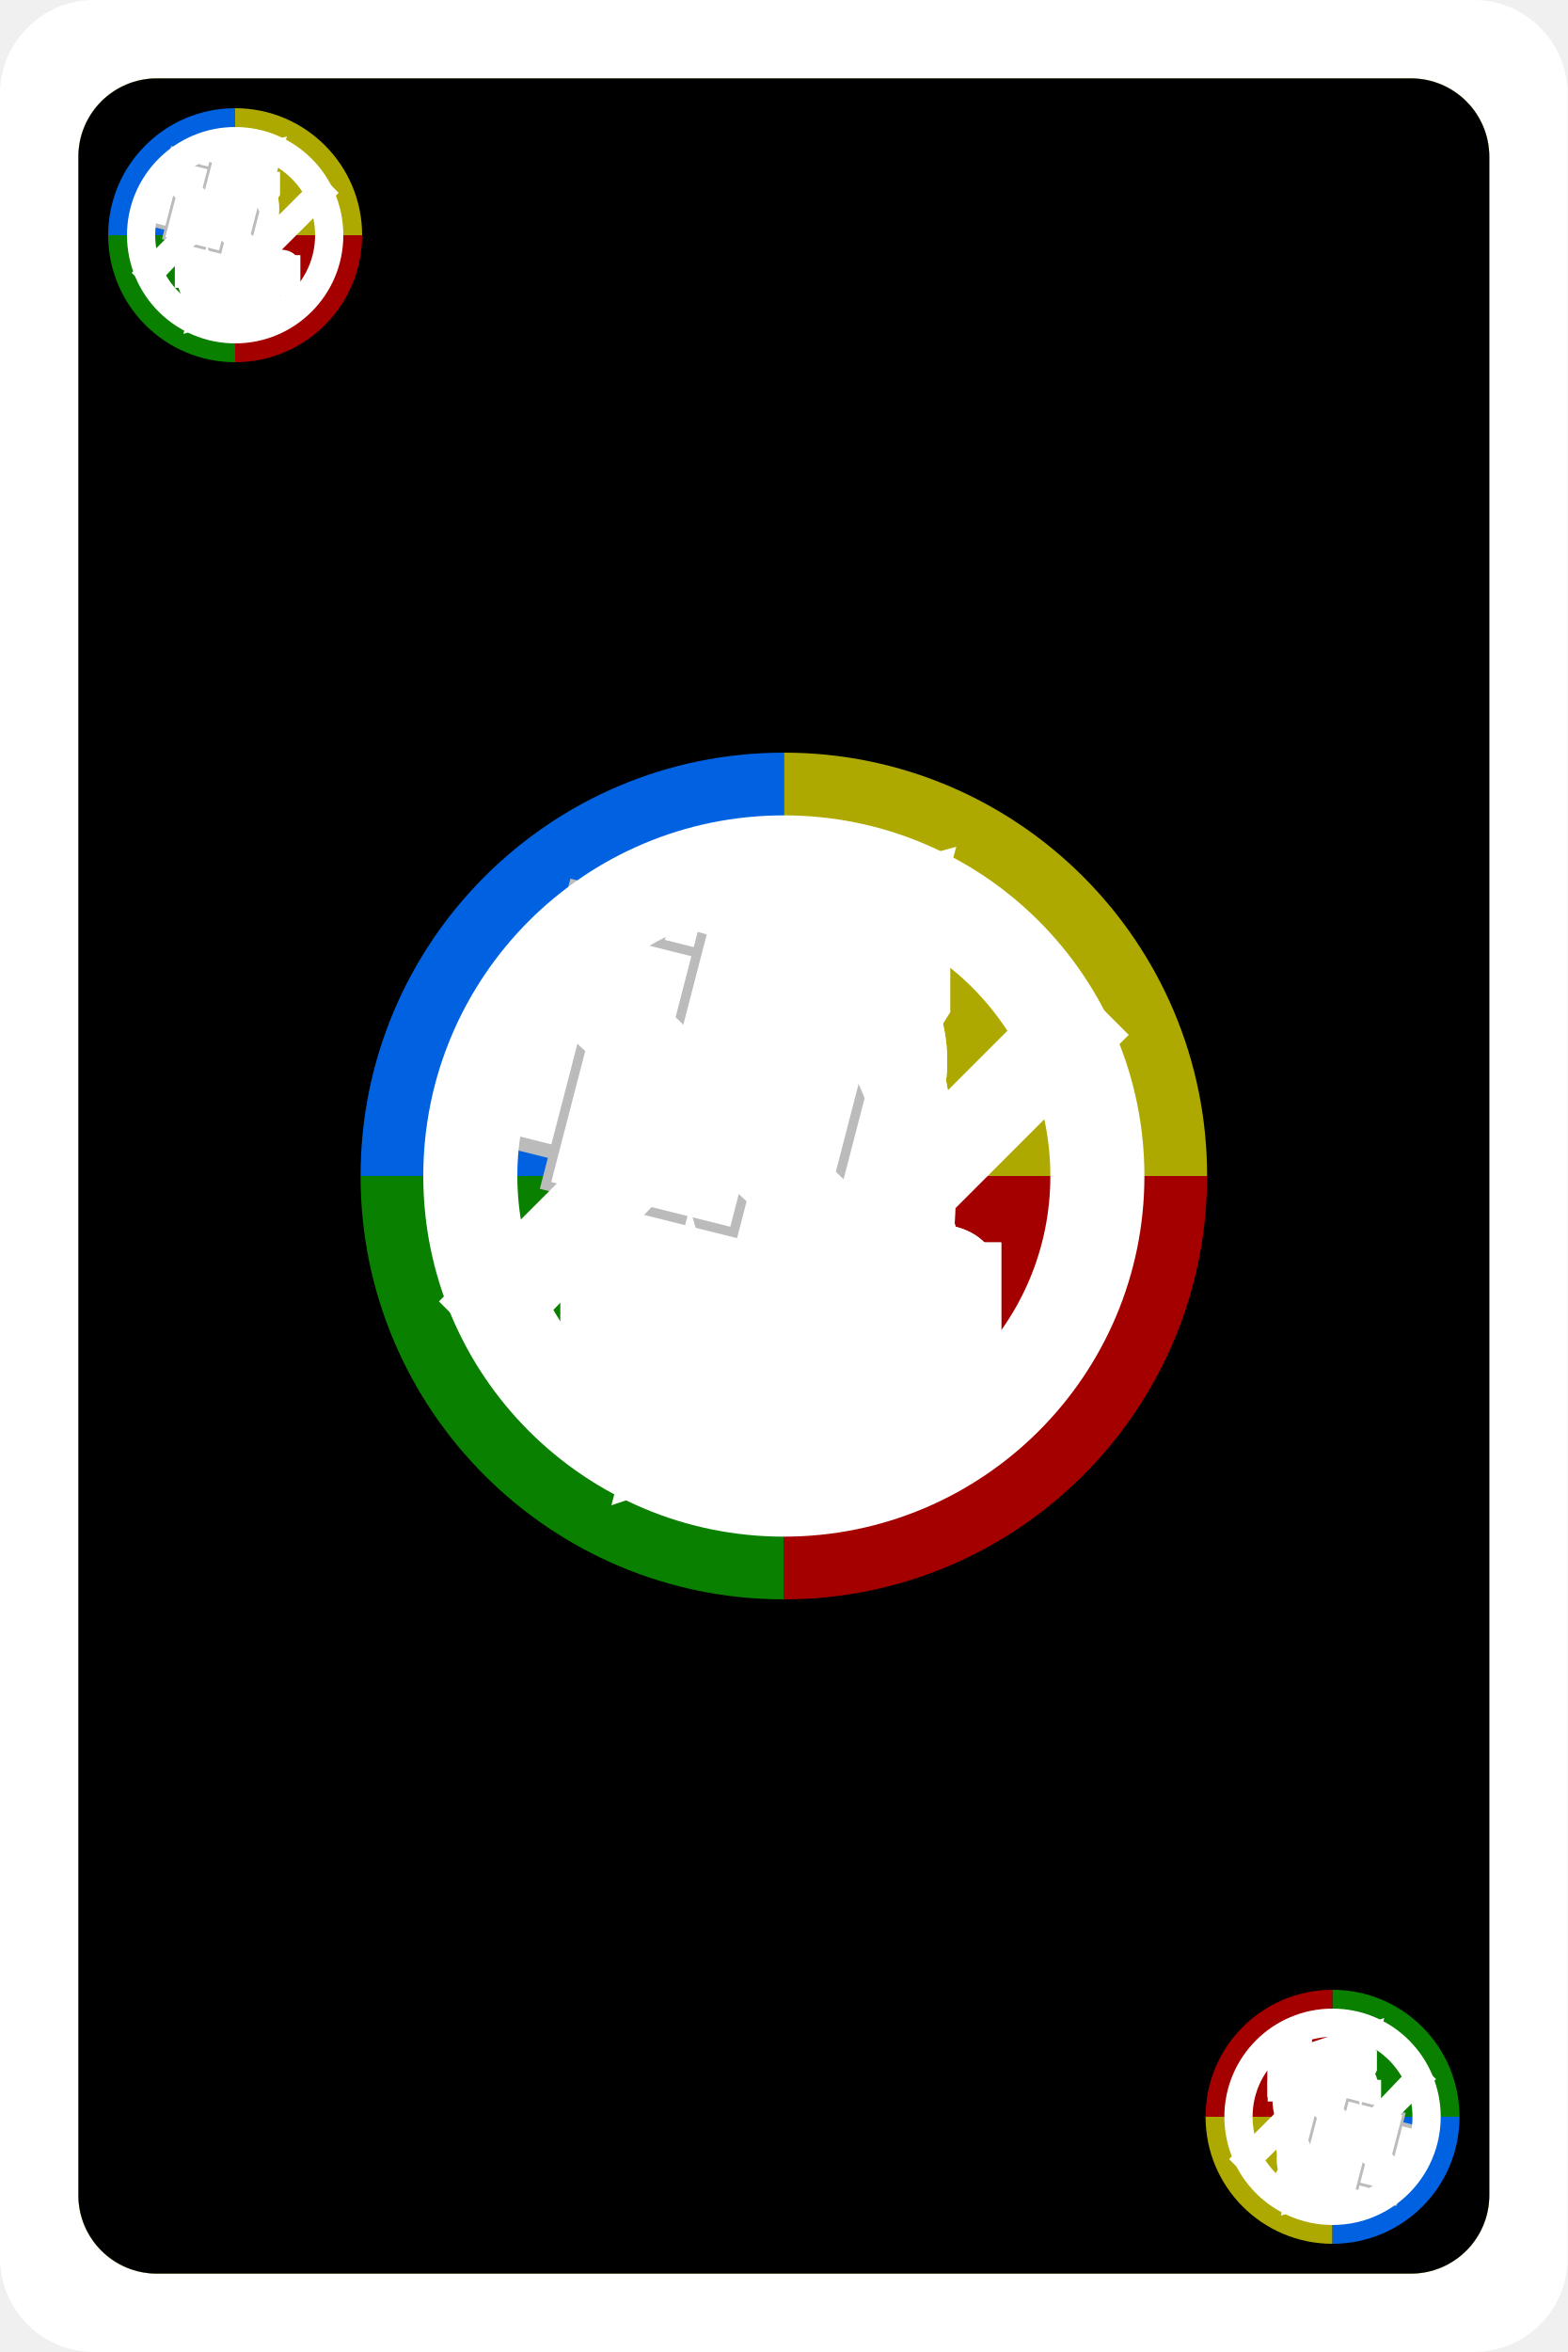
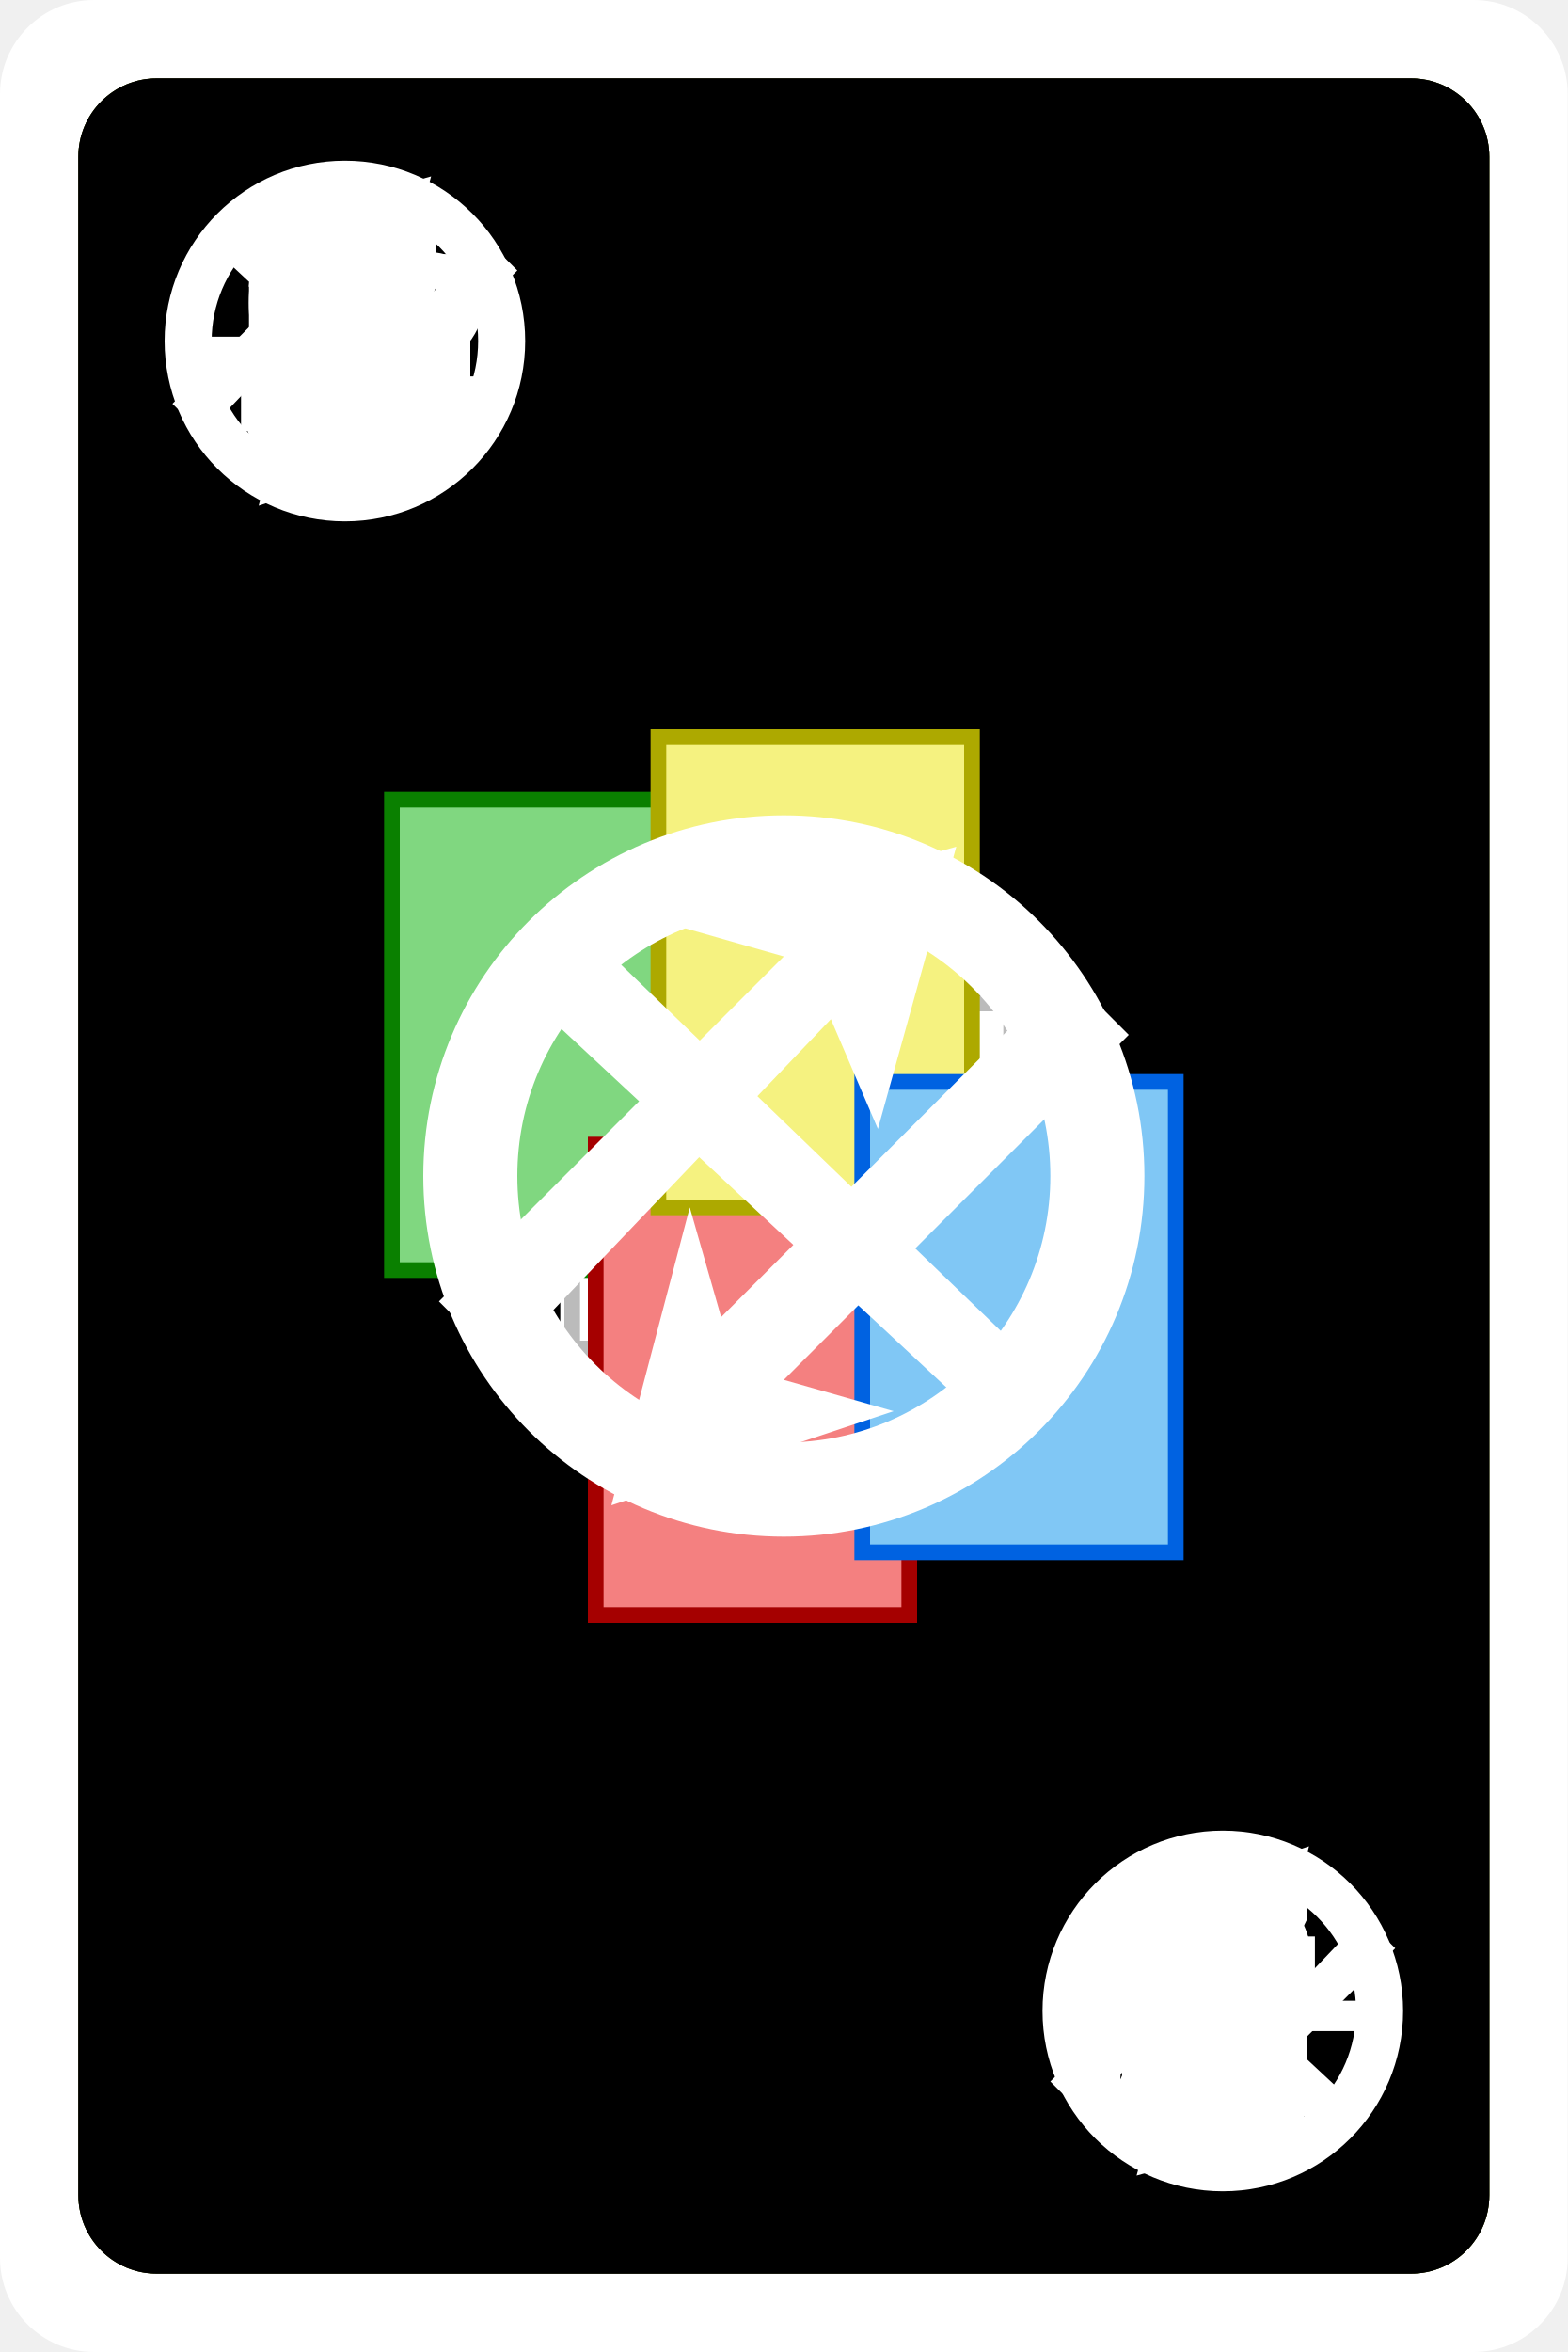
<svg xmlns="http://www.w3.org/2000/svg" viewBox="0 0 100 150">
  <style>@font-face{font-family:"Arial";src:url("/test/webfonts/arial.ttf");}</style>
  <rect id="frame" x="0" y="0" rx="6" ry="6" width="100" height="150" fill="white" />
  <g id="cardColorBlue">
    <rect x="5" y="5" rx="5" ry="5" width="90" height="140" fill="#80c7f5" />
    <circle cx="50" cy="75" r="27" stroke="none" fill="#0062e1" />
-     <circle cx="15" cy="15" r="8" stroke="none" fill="#0062e1" />
-     <circle cx="85" cy="135" r="8" stroke="none" fill="#0062e1" />
+     <circle cx="22" cy="22" r="13.5" stroke="none" fill="#0062e1" />
+     <circle cx="78" cy="128" r="13.5" stroke="none" fill="#0062e1" />
  </g>
  <g id="cardColorRed">
    <rect x="5" y="5" rx="5" ry="5" width="90" height="140" fill="#f48080" />
    <circle cx="50" cy="75" r="27" stroke="none" fill="#a50000" />
-     <circle cx="15" cy="15" r="8" stroke="none" fill="#a50000" />
-     <circle cx="85" cy="135" r="8" stroke="none" fill="#a50000" />
+     <circle cx="22" cy="22" r="13.5" stroke="none" fill="#a50000" />
+     <circle cx="78" cy="128" r="13.5" stroke="none" fill="#a50000" />
  </g>
  <g id="cardColorGreen">
    <rect x="5" y="5" rx="5" ry="5" width="90" height="140" fill="#80d780" />
    <circle cx="50" cy="75" r="27" stroke="none" fill="#0a8000" />
-     <circle cx="15" cy="15" r="8" stroke="none" fill="#0a8000" />
-     <circle cx="85" cy="135" r="8" stroke="none" fill="#0a8000" />
+     <circle cx="22" cy="22" r="13.5" stroke="none" fill="#0a8000" />
+     <circle cx="78" cy="128" r="13.5" stroke="none" fill="#0a8000" />
  </g>
  <g id="cardColorYellow">
    <rect x="5" y="5" rx="5" ry="5" width="90" height="140" fill="#f5f280" />
    <circle cx="50" cy="75" r="27" stroke="none" fill="#ada900" />
-     <circle cx="15" cy="15" r="8" stroke="none" fill="#ada900" />
-     <circle cx="85" cy="135" r="8" stroke="none" fill="#ada900" />
+     <circle cx="22" cy="22" r="13.5" stroke="none" fill="#ada900" />
+     <circle cx="78" cy="128" r="13.5" stroke="none" fill="#ada900" />
  </g>
  <g id="cardColorJoker">
    <rect x="5" y="5" rx="5" ry="5" width="90" height="140" />
    <g id="jokerCenter">
      <path d="M 50 75 L 50 48 A 27 27 0 0 1 77 75 L 50 75 Z" fill="#ada900" />
      <path d="M 50 75 L 77 75 A 27 27 0 0 1 50 102 L 50 75 Z" fill="#a50000" />
      <path d="M 50 75 L 23 75 A 27 27 0 0 0 50 102 L 50 75 Z" fill="#0a8000" />
      <path d="M 50 75 L 50 48 A 27 27 0 0 0 23 75 L 50 75 Z" fill="#0062e1" />
    </g>
-     <use id="jokerUpperLeft" href="#jokerCenter" transform="translate(0, -7.5), scale(0.3)" />
+     <use id="jokerUpperLeft" href="#jokerCenter" transform="scale(0.5) translate(-6,-31)" />
    <use href="#jokerUpperLeft" transform="rotate(180 50,75)" />
+   </g>
+   <g id="cardColorDraw4">
+     <rect x="5" y="5" rx="5" ry="5" width="90" height="140" />
+     <circle cx="22" cy="22" r="13.5" stroke="none" fill="black" />
+     <circle cx="78" cy="128" r="13.5" stroke="none" fill="black" />
  </g>
  <text id="number0Center" x="35" y="93.5" style="font-size:50px;font-family:Arial,sans-serif;font-weight:bold;fill:white;">0</text>
  <text id="number1Center" x="35" y="93.5" style="font-size:50px;font-family:Arial,sans-serif;font-weight:bold;fill:white;">1</text>
  <text id="number2Center" x="35" y="93.5" style="font-size:50px;font-family:Arial,sans-serif;font-weight:bold;fill:white;">2</text>
  <text id="number3Center" x="35" y="93.5" style="font-size:50px;font-family:Arial,sans-serif;font-weight:bold;fill:white;">3</text>
  <text id="number4Center" x="35" y="93.5" style="font-size:50px;font-family:Arial,sans-serif;font-weight:bold;fill:white;">4</text>
  <text id="number5Center" x="35" y="93.5" style="font-size:50px;font-family:Arial,sans-serif;font-weight:bold;fill:white;">5</text>
  <text id="number6Center" x="35" y="93.5" style="font-size:50px;font-family:Arial,sans-serif;font-weight:bold;fill:white;">6</text>
  <text id="number7Center" x="35" y="93.5" style="font-size:50px;font-family:Arial,sans-serif;font-weight:bold;fill:white;">7</text>
  <text id="number8Center" x="35" y="93.5" style="font-size:50px;font-family:Arial,sans-serif;font-weight:bold;fill:white;">8</text>
  <text id="number9Center" x="35" y="93.5" style="font-size:50px;font-family:Arial,sans-serif;font-weight:bold;fill:white;">9</text>
-   <text id="plus2Center" x="42" y="92" style="font-size:20px;font-family:Arial,sans-serif;font-weight:bold;fill:white;">+2</text>
-   <text id="plus4Center" x="43" y="93" style="font-size:20px;font-family:Arial,sans-serif;font-weight:bold;fill:white;">+4</text>
+   <text id="plus2" x="29.5" y="89" style="font-size:35px;font-family:Arial,sans-serif;font-weight:bold;fill:white;">+2</text>
+   <text id="plus4" x="29.5" y="89" style="font-size:35px;font-family:Arial,sans-serif;font-weight:bold;fill:white;">+4</text>
  <g id="cardNumber0">
    <use href="#number0Center" />
-     <use id="number0UpperLeft" href="#number0Center" transform="translate(1.5, -5), scale(0.27)" />
+     <use id="number0UpperLeft" href="#number0Center" transform="scale(0.5) translate(-5,-31.5)" />
    <use href="#number0UpperLeft" transform="rotate(180 49.625,75.5)" />
  </g>
  <g id="cardNumber1">
    <use href="#number1Center" />
-     <use id="number1UpperLeft" href="#number1Center" transform="translate(1.5, -5), scale(0.27)" />
+     <use id="number1UpperLeft" href="#number1Center" transform="scale(0.5) translate(-5,-31.5)" />
    <use href="#number1UpperLeft" transform="rotate(180 49.625,75.5)" />
  </g>
  <g id="cardNumber2">
    <use href="#number2Center" />
-     <use id="number2UpperLeft" href="#number2Center" transform="translate(1.5, -5), scale(0.27)" />
+     <use id="number2UpperLeft" href="#number2Center" transform="scale(0.5) translate(-5,-31.5)" />
    <use href="#number2UpperLeft" transform="rotate(180 49.625,75.5)" />
  </g>
  <g id="cardNumber3">
    <use href="#number3Center" />
-     <use id="number3UpperLeft" href="#number3Center" transform="translate(1.5, -5), scale(0.27)" />
+     <use id="number3UpperLeft" href="#number3Center" transform="scale(0.5) translate(-5,-31.5)" />
    <use href="#number3UpperLeft" transform="rotate(180 49.625,75.5)" />
  </g>
  <g id="cardNumber4">
    <use href="#number4Center" />
-     <use id="number4UpperLeft" href="#number4Center" transform="translate(1.5, -5), scale(0.27)" />
+     <use id="number4UpperLeft" href="#number4Center" transform="scale(0.5) translate(-5,-31.5)" />
    <use href="#number4UpperLeft" transform="rotate(180 49.625,75.5)" />
  </g>
  <g id="cardNumber5">
    <use href="#number5Center" />
-     <use id="number5UpperLeft" href="#number5Center" transform="translate(1.5, -5), scale(0.27)" />
+     <use id="number5UpperLeft" href="#number5Center" transform="scale(0.5) translate(-5,-31.5)" />
    <use href="#number5UpperLeft" transform="rotate(180 49.625,75.5)" />
  </g>
  <g id="cardNumber6">
    <use href="#number6Center" />
-     <use id="number6UpperLeft" href="#number6Center" transform="translate(1.5, -5), scale(0.27)" />
+     <use id="number6UpperLeft" href="#number6Center" transform="scale(0.5) translate(-5,-31.5)" />
    <use href="#number6UpperLeft" transform="rotate(180 49.625,75.5)" />
  </g>
  <g id="cardNumber7">
    <use href="#number7Center" />
-     <use id="number7UpperLeft" href="#number7Center" transform="translate(1.5, -5), scale(0.27)" />
+     <use id="number7UpperLeft" href="#number7Center" transform="scale(0.5) translate(-5,-31.5)" />
    <use href="#number7UpperLeft" transform="rotate(180 49.625,75.5)" />
  </g>
  <g id="cardNumber8">
    <use href="#number8Center" />
-     <use id="number8UpperLeft" href="#number8Center" transform="translate(1.5, -5), scale(0.27)" />
+     <use id="number8UpperLeft" href="#number8Center" transform="scale(0.5) translate(-5,-31.5)" />
    <use href="#number8UpperLeft" transform="rotate(180 49.625,75.5)" />
  </g>
  <g id="cardNumber9">
    <use href="#number9Center" />
-     <use id="number9UpperLeft" href="#number9Center" transform="translate(1.5, -5), scale(0.27)" />
+     <use id="number9UpperLeft" href="#number9Center" transform="scale(0.5) translate(-5,-31.5)" />
    <use href="#number9UpperLeft" transform="rotate(180 49.625,75.5)" />
  </g>
  <g id="cardFaceDraw2">
-     <g id="draw2Center">
-       <g transform="scale(0.6) translate(23,33)">
-         <path d="M 38 61.5 L 58 66.5 L 51 93.5 L 31 88.5 L 38 61.5 Z" fill="white" stroke-width="1" stroke="#bbb" />
-         <path d="M 49 56.5 L 69 61.5 L 62 88.5 L 42 83.5 L 49 56.5 Z" fill="white" stroke-width="1" stroke="#bbb" />
-       </g>
-       <use href="#plus2Center" />
-     </g>
-     <use id="draw2UpperLeft" href="#draw2Center" transform="translate(0, -7.5), scale(0.3)" />
-     <use href="#draw2UpperLeft" transform="rotate(180 50,75)" />
+     <rect x="36.5" y="56" width="20" height="30" fill="white" stroke-width="1" stroke="#bbb" />
+     <rect x="44.5" y="64" width="20" height="30" fill="white" stroke-width="1" stroke="#bbb" />
+     <use id="draw2UpperLeft" href="#plus2" transform="scale(0.5) translate(-6, -32.5)" />
+     <use href="#draw2UpperLeft" transform="rotate(180 49.625,75.5)" />
  </g>
  <g id="cardFaceDraw4">
-     <g id="draw4Center">
-       <g transform="scale(0.6) translate(25,35)">
-         <path d="M 36 59 L 56 64 L 49 91 L 29 86 L 36 59 Z " fill="white" stroke-width="1" stroke="#bbb" />
-         <path d="M 48 54 L 68 59 L 61 86 L 41 81 L 48 54 Z" fill="white" stroke-width="1" stroke="#bbb" />
-         <path d="M 40 64 L 60 69 L 53 96 L 33 91 L 40 64 Z" fill="white" stroke-width="1" stroke="#bbb" />
-         <path d="M 51 59 L 71 64 L 64 91 L 44 86 L 51 59 Z" fill="white" stroke-width="1" stroke="#bbb" />
-       </g>
-       <use href="#plus4Center" />
-     </g>
-     <use id="draw4UpperLeft" href="#draw4Center" transform="translate(0, -7.5), scale(0.3)" />
-     <use href="#draw4UpperLeft" transform="rotate(180 50,75)" />
+     <rect x="25" y="51" width="20" height="30" fill="#80d780" stroke-width="1" stroke="#0a8000" />
+     <rect x="38" y="73" width="20" height="30" fill="#f48080" stroke-width="1" stroke="#a50000" />
+     <rect x="42" y="47" width="20" height="30" fill="#f5f280" stroke-width="1" stroke="#ada900" />
+     <rect x="55" y="69" width="20" height="30" fill="#80c7f5" stroke-width="1" stroke="#0062e1" />
+     <use id="draw4UpperLeft" href="#plus4" transform="scale(0.5) translate(-6, -32.5)" />
+     <use href="#draw4UpperLeft" transform="rotate(180 49.625,75.5)" />
  </g>
  <g id="cardFaceSkip">
    <g id="skipCenter">
      <circle cx="50" cy="75" r="23" fill="none" />
      <circle cx="50" cy="75" r="20" stroke="white" stroke-width="6" fill="none" />
      <path d="M 37 59 L 65 86 L 62 90 L 33 63 L 37 59 Z" fill="white" />
    </g>
-     <use id="skipUpperLeft" href="#skipCenter" transform="translate(0, -7.5), scale(0.3)" />
+     <use id="skipUpperLeft" href="#skipCenter" transform="scale(0.5) translate(-6, -31.5)" />
    <use href="#skipUpperLeft" transform="rotate(180 50,75)" />
  </g>
  <g id="cardFaceReverse">
    <g id="reverseCenter">
      <path d="M 28 83 L 50 61 L 43 59 L 61 54 L 56 72 L 53 65 L 32 87 L 28 83 Z M 39 96 L 44 77 L 46 84 L 68 62 L 72 66 L 50 88 L 57 90 L 39 96 Z" fill="white" />
    </g>
-     <use id="reverseUpperLeft" href="#reverseCenter" transform="translate(0, -7.5), scale(0.3)" />
+     <use id="reverseUpperLeft" href="#reverseCenter" transform="scale(0.5) translate(-6, -31.5)" />
    <use href="#reverseUpperLeft" transform="rotate(180 50,75)" />
  </g>
  <symbol viewBox="0 0 100 150" id="red0">
    <use href="#frame" />
    <use href="#cardColorRed" />
    <use href="#cardNumber0" />
  </symbol>
  <symbol viewBox="0 0 100 150" id="red1">
    <use href="#frame" />
    <use href="#cardColorRed" />
    <use href="#cardNumber1" />
  </symbol>
  <symbol viewBox="0 0 100 150" id="red2">
    <use href="#frame" />
    <use href="#cardColorRed" />
    <use href="#cardNumber2" />
  </symbol>
  <symbol viewBox="0 0 100 150" id="red3">
    <use href="#frame" />
    <use href="#cardColorRed" />
    <use href="#cardNumber3" />
  </symbol>
  <symbol viewBox="0 0 100 150" id="red4">
    <use href="#frame" />
    <use href="#cardColorRed" />
    <use href="#cardNumber4" />
  </symbol>
  <symbol viewBox="0 0 100 150" id="red5">
    <use href="#frame" />
    <use href="#cardColorRed" />
    <use href="#cardNumber5" />
  </symbol>
  <symbol viewBox="0 0 100 150" id="red6">
    <use href="#frame" />
    <use href="#cardColorRed" />
    <use href="#cardNumber6" />
  </symbol>
  <symbol viewBox="0 0 100 150" id="red7">
    <use href="#frame" />
    <use href="#cardColorRed" />
    <use href="#cardNumber7" />
  </symbol>
  <symbol viewBox="0 0 100 150" id="red8">
    <use href="#frame" />
    <use href="#cardColorRed" />
    <use href="#cardNumber8" />
  </symbol>
  <symbol viewBox="0 0 100 150" id="red9">
    <use href="#frame" />
    <use href="#cardColorRed" />
    <use href="#cardNumber9" />
  </symbol>
  <symbol viewBox="0 0 100 150" id="redskip">
    <use href="#frame" />
    <use href="#cardColorRed" />
    <use href="#cardFaceSkip" />
  </symbol>
  <symbol viewBox="0 0 100 150" id="redreverse">
    <use href="#frame" />
    <use href="#cardColorRed" />
    <use href="#cardFaceReverse" />
  </symbol>
  <symbol viewBox="0 0 100 150" id="reddraw2">
    <use href="#frame" />
    <use href="#cardColorRed" />
    <use href="#cardFaceDraw2" />
  </symbol>
  <symbol viewBox="0 0 100 150" id="green0">
    <use href="#frame" />
    <use href="#cardColorGreen" />
    <use href="#cardNumber0" />
  </symbol>
  <symbol viewBox="0 0 100 150" id="green1">
    <use href="#frame" />
    <use href="#cardColorGreen" />
    <use href="#cardNumber1" />
  </symbol>
  <symbol viewBox="0 0 100 150" id="green2">
    <use href="#frame" />
    <use href="#cardColorGreen" />
    <use href="#cardNumber2" />
  </symbol>
  <symbol viewBox="0 0 100 150" id="green3">
    <use href="#frame" />
    <use href="#cardColorGreen" />
    <use href="#cardNumber3" />
  </symbol>
  <symbol viewBox="0 0 100 150" id="green4">
    <use href="#frame" />
    <use href="#cardColorGreen" />
    <use href="#cardNumber4" />
  </symbol>
  <symbol viewBox="0 0 100 150" id="green5">
    <use href="#frame" />
    <use href="#cardColorGreen" />
    <use href="#cardNumber5" />
  </symbol>
  <symbol viewBox="0 0 100 150" id="green6">
    <use href="#frame" />
    <use href="#cardColorGreen" />
    <use href="#cardNumber6" />
  </symbol>
  <symbol viewBox="0 0 100 150" id="green7">
    <use href="#frame" />
    <use href="#cardColorGreen" />
    <use href="#cardNumber7" />
  </symbol>
  <symbol viewBox="0 0 100 150" id="green8">
    <use href="#frame" />
    <use href="#cardColorGreen" />
    <use href="#cardNumber8" />
  </symbol>
  <symbol viewBox="0 0 100 150" id="green9">
    <use href="#frame" />
    <use href="#cardColorGreen" />
    <use href="#cardNumber9" />
  </symbol>
  <symbol viewBox="0 0 100 150" id="greenskip">
    <use href="#frame" />
    <use href="#cardColorGreen" />
    <use href="#cardFaceSkip" />
  </symbol>
  <symbol viewBox="0 0 100 150" id="greenreverse">
    <use href="#frame" />
    <use href="#cardColorGreen" />
    <use href="#cardFaceReverse" />
  </symbol>
  <symbol viewBox="0 0 100 150" id="greendraw2">
    <use href="#frame" />
    <use href="#cardColorGreen" />
    <use href="#cardFaceDraw2" />
  </symbol>
  <symbol viewBox="0 0 100 150" id="blue0">
    <use href="#frame" />
    <use href="#cardColorBlue" />
    <use href="#cardNumber0" />
  </symbol>
  <symbol viewBox="0 0 100 150" id="blue1">
    <use href="#frame" />
    <use href="#cardColorBlue" />
    <use href="#cardNumber1" />
  </symbol>
  <symbol viewBox="0 0 100 150" id="blue2">
    <use href="#frame" />
    <use href="#cardColorBlue" />
    <use href="#cardNumber2" />
  </symbol>
  <symbol viewBox="0 0 100 150" id="blue3">
    <use href="#frame" />
    <use href="#cardColorBlue" />
    <use href="#cardNumber3" />
  </symbol>
  <symbol viewBox="0 0 100 150" id="blue4">
    <use href="#frame" />
    <use href="#cardColorBlue" />
    <use href="#cardNumber4" />
  </symbol>
  <symbol viewBox="0 0 100 150" id="blue5">
    <use href="#frame" />
    <use href="#cardColorBlue" />
    <use href="#cardNumber5" />
  </symbol>
  <symbol viewBox="0 0 100 150" id="blue6">
    <use href="#frame" />
    <use href="#cardColorBlue" />
    <use href="#cardNumber6" />
  </symbol>
  <symbol viewBox="0 0 100 150" id="blue7">
    <use href="#frame" />
    <use href="#cardColorBlue" />
    <use href="#cardNumber7" />
  </symbol>
  <symbol viewBox="0 0 100 150" id="blue8">
    <use href="#frame" />
    <use href="#cardColorBlue" />
    <use href="#cardNumber8" />
  </symbol>
  <symbol viewBox="0 0 100 150" id="blue9">
    <use href="#frame" />
    <use href="#cardColorBlue" />
    <use href="#cardNumber9" />
  </symbol>
  <symbol viewBox="0 0 100 150" id="blueskip">
    <use href="#frame" />
    <use href="#cardColorBlue" />
    <use href="#cardFaceSkip" />
  </symbol>
  <symbol viewBox="0 0 100 150" id="bluereverse">
    <use href="#frame" />
    <use href="#cardColorBlue" />
    <use href="#cardFaceReverse" />
  </symbol>
  <symbol viewBox="0 0 100 150" id="bluedraw2">
    <use href="#frame" />
    <use href="#cardColorBlue" />
    <use href="#cardFaceDraw2" />
  </symbol>
  <symbol viewBox="0 0 100 150" id="yellow0">
    <use href="#frame" />
    <use href="#cardColorYellow" />
    <use href="#cardNumber0" />
  </symbol>
  <symbol viewBox="0 0 100 150" id="yellow1">
    <use href="#frame" />
    <use href="#cardColorYellow" />
    <use href="#cardNumber1" />
  </symbol>
  <symbol viewBox="0 0 100 150" id="yellow2">
    <use href="#frame" />
    <use href="#cardColorYellow" />
    <use href="#cardNumber2" />
  </symbol>
  <symbol viewBox="0 0 100 150" id="yellow3">
    <use href="#frame" />
    <use href="#cardColorYellow" />
    <use href="#cardNumber3" />
  </symbol>
  <symbol viewBox="0 0 100 150" id="yellow4">
    <use href="#frame" />
    <use href="#cardColorYellow" />
    <use href="#cardNumber4" />
  </symbol>
  <symbol viewBox="0 0 100 150" id="yellow5">
    <use href="#frame" />
    <use href="#cardColorYellow" />
    <use href="#cardNumber5" />
  </symbol>
  <symbol viewBox="0 0 100 150" id="yellow6">
    <use href="#frame" />
    <use href="#cardColorYellow" />
    <use href="#cardNumber6" />
  </symbol>
  <symbol viewBox="0 0 100 150" id="yellow7">
    <use href="#frame" />
    <use href="#cardColorYellow" />
    <use href="#cardNumber7" />
  </symbol>
  <symbol viewBox="0 0 100 150" id="yellow8">
    <use href="#frame" />
    <use href="#cardColorYellow" />
    <use href="#cardNumber8" />
  </symbol>
  <symbol viewBox="0 0 100 150" id="yellow9">
    <use href="#frame" />
    <use href="#cardColorYellow" />
    <use href="#cardNumber9" />
  </symbol>
  <symbol viewBox="0 0 100 150" id="yellowskip">
    <use href="#frame" />
    <use href="#cardColorYellow" />
    <use href="#cardFaceSkip" />
  </symbol>
  <symbol viewBox="0 0 100 150" id="yellowreverse">
    <use href="#frame" />
    <use href="#cardColorYellow" />
    <use href="#cardFaceReverse" />
  </symbol>
  <symbol viewBox="0 0 100 150" id="yellowdraw2">
    <use href="#frame" />
    <use href="#cardColorYellow" />
    <use href="#cardFaceDraw2" />
  </symbol>
  <symbol viewBox="0 0 100 150" id="joker">
    <use href="#frame" />
    <use href="#cardColorJoker" />
  </symbol>
  <symbol viewBox="0 0 100 150" id="jokerdraw4">
    <use href="#frame" />
-     <use href="#cardColorJoker" />
+     <use href="#cardColorDraw4" />
    <use href="#cardFaceDraw4" />
  </symbol>
</svg>
